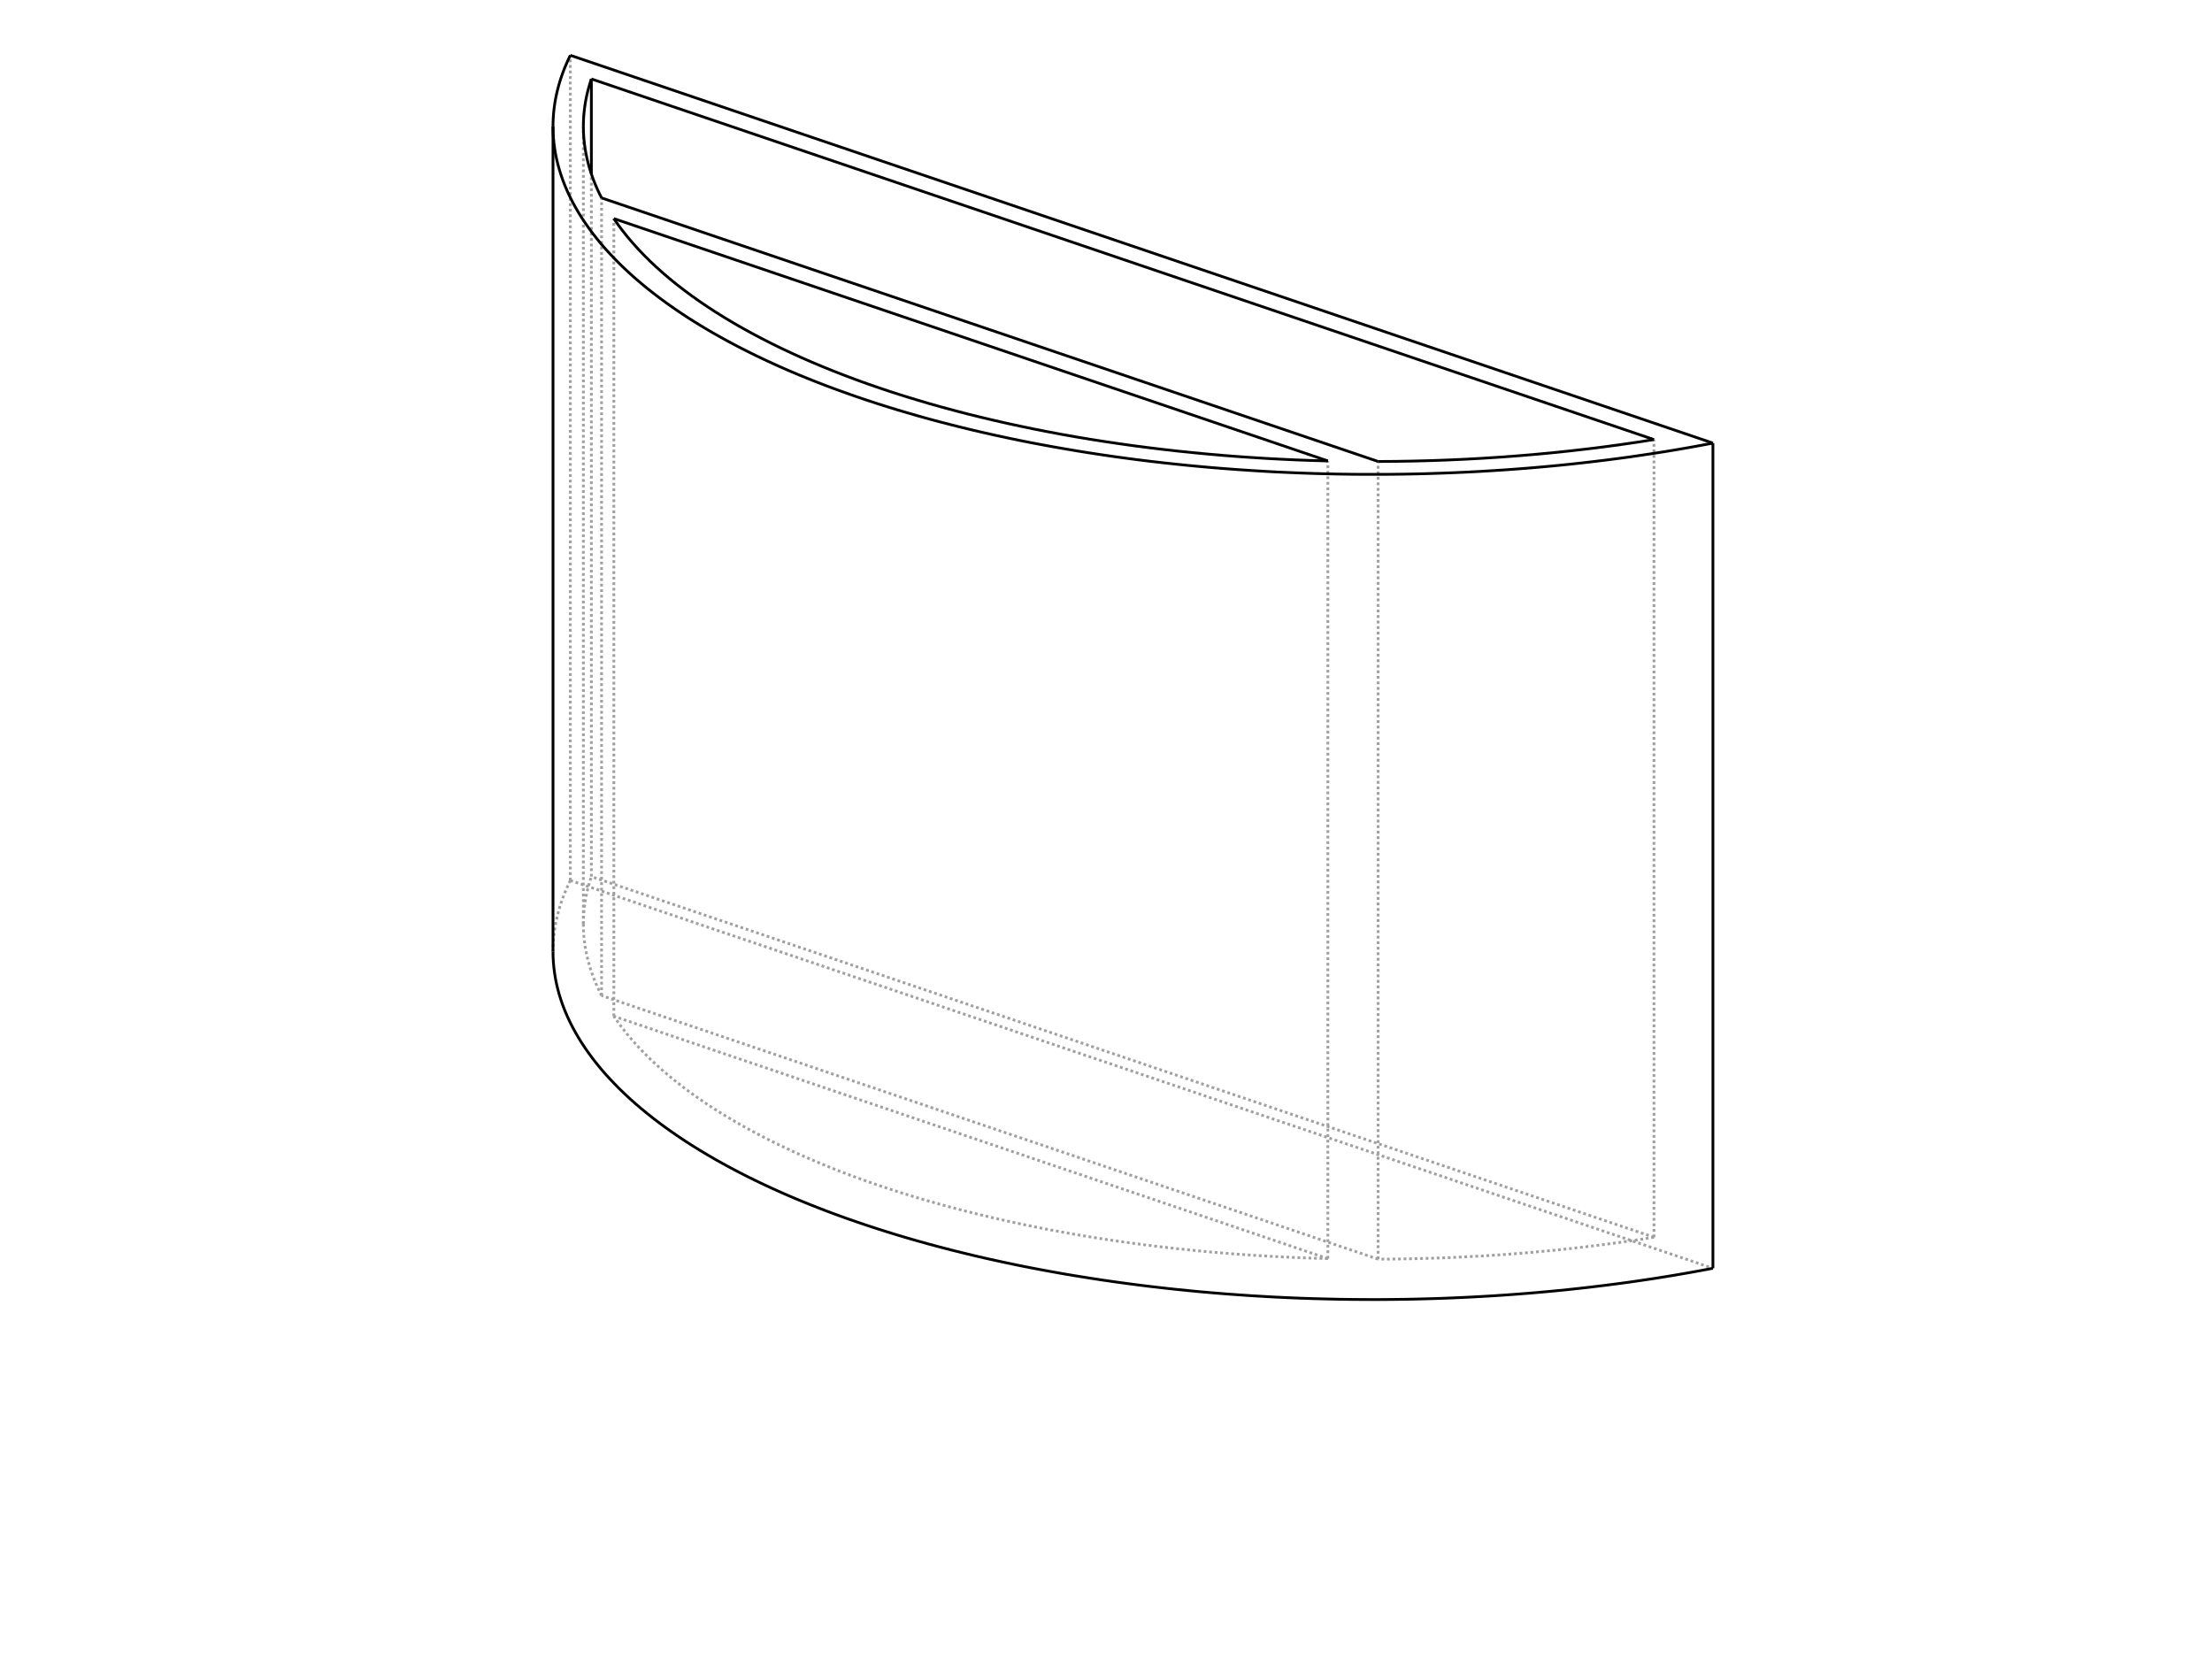
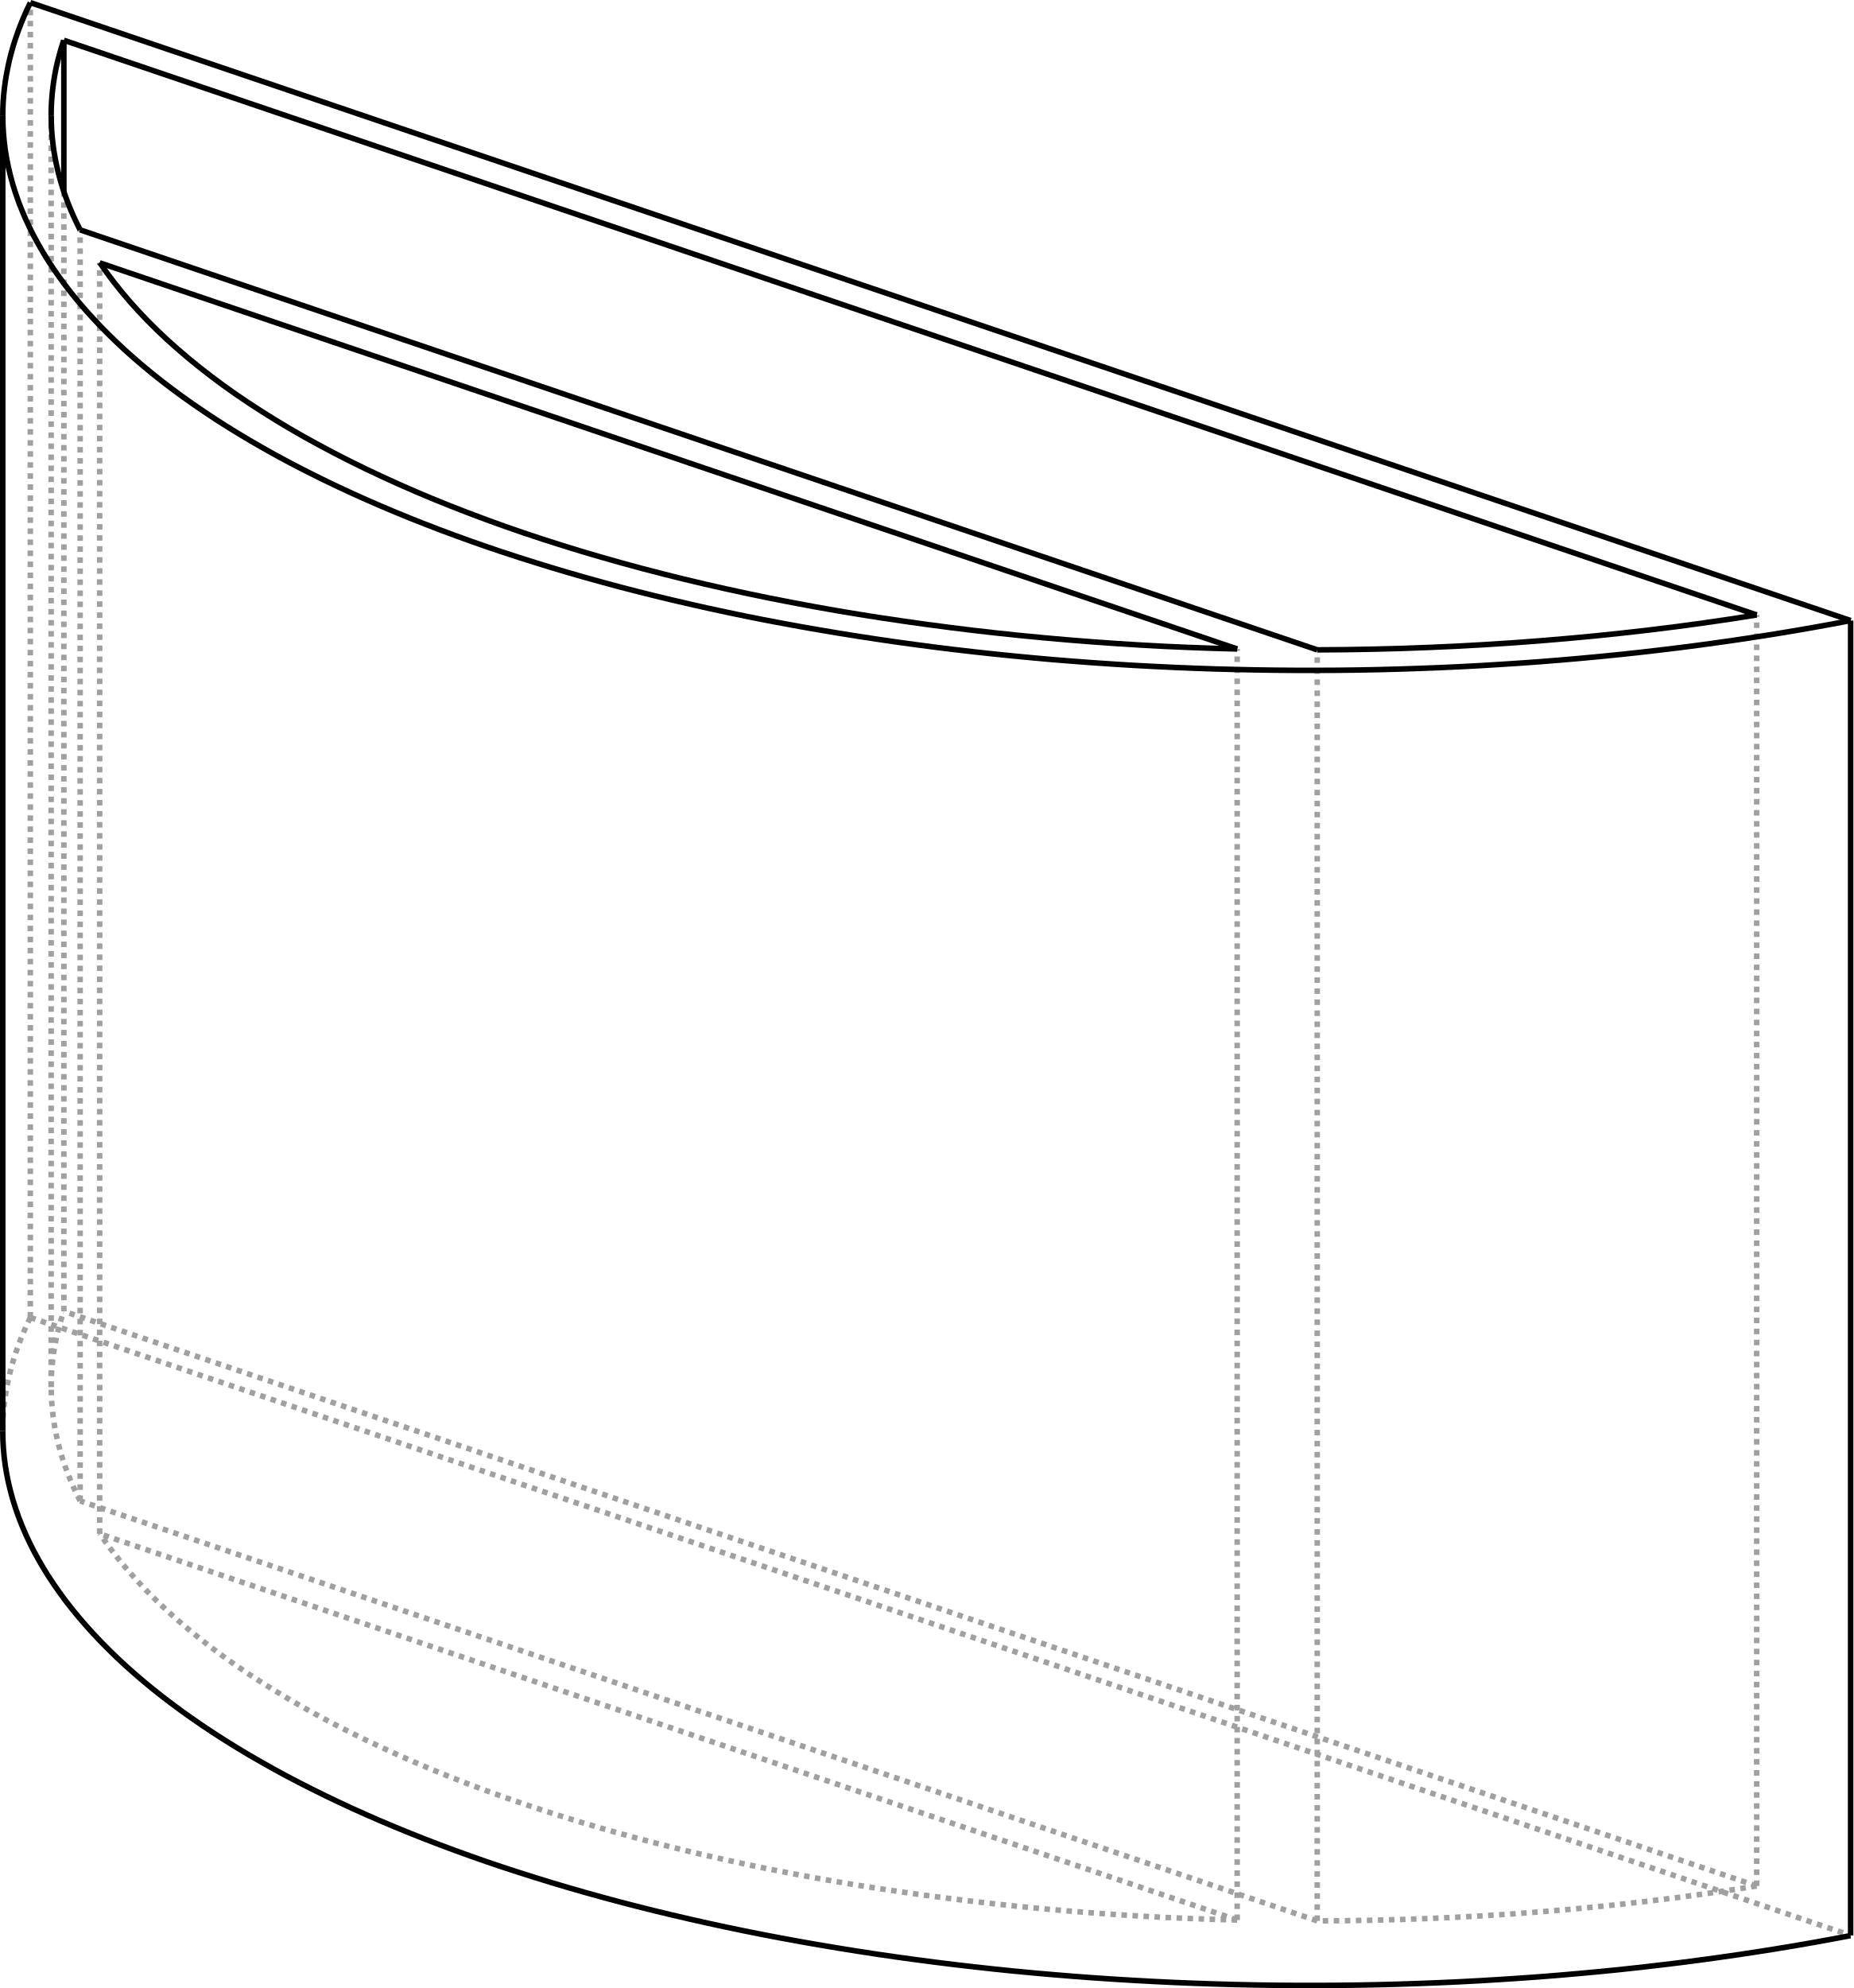
- <svg xmlns="http://www.w3.org/2000/svg" width="800.0" height="600.0">
-   <g transform="scale(10.98545, -10.98545)   translate(32.96188,-24.23903)" stroke-width="0.091" fill="none">
-     <g stroke="rgb(160,160,160)" fill="none" stroke-dasharray="0.091,0.091">
-       <path d="M-14.186,-4.748 L-14.255,-4.892 L-14.319,-5.037 L-14.379,-5.182 L-14.435,-5.328 L-14.486,-5.474 L-14.533,-5.62 L-14.575,-5.766 L-14.613,-5.912 L-14.647,-6.059 L-14.676,-6.206 L-14.7,-6.353 L-14.72,-6.5 L-14.736,-6.648 L-14.747,-6.795 L-14.754,-6.942 L-14.756,-7.09 " />
-       <path d="M-14.186,-4.748 L-14.186,22.418 " />
-       <path d="M-14.186,-4.748 L23.431,-17.515 " />
-       <path d="M-13.493,-4.62 L-13.493,18.513 " />
-       <path d="M-13.157,-8.538 L-13.229,-8.393 L-13.297,-8.247 L-13.36,-8.102 L-13.419,-7.955 L-13.472,-7.809 L-13.522,-7.662 L-13.566,-7.515 L-13.606,-7.368 L-13.641,-7.22 L-13.671,-7.073 L-13.697,-6.925 L-13.718,-6.777 L-13.735,-6.629 L-13.747,-6.481 L-13.754,-6.332 L-13.756,-6.184 " />
-       <path d="M-13.756,-6.184 L-13.755,-6.086 L-13.752,-5.988 L-13.747,-5.89 L-13.74,-5.792 L-13.73,-5.694 L-13.719,-5.596 L-13.706,-5.498 L-13.69,-5.4 L-13.673,-5.303 L-13.653,-5.205 L-13.632,-5.107 L-13.608,-5.01 L-13.555,-4.815 L-13.493,-4.62 " />
-       <path d="M-13.157,-8.538 L-13.157,17.723 " />
-       <path d="M21.49,-16.494 L21.49,9.767 " />
-       <path d="M21.49,-16.494 L-13.493,-4.62 " />
-       <path d="M12.408,-17.215 L12.408,9.046 " />
-       <path d="M21.49,-16.494 L20.945,-16.579 L20.395,-16.659 L19.842,-16.733 L19.285,-16.803 L18.725,-16.867 L18.161,-16.926 L17.594,-16.979 L17.025,-17.027 L16.453,-17.07 L15.879,-17.107 L15.303,-17.138 L14.726,-17.165 L14.148,-17.185 L13.568,-17.201 L12.988,-17.211 L12.408,-17.215 " />
-       <path d="M12.408,-17.215 L-13.157,-8.538 " />
-       <path d="M-12.753,-9.218 L-12.753,17.042 " />
-       <path d="M10.754,-17.197 L10.254,-17.183 L9.754,-17.164 L9.255,-17.142 L8.757,-17.115 L8.261,-17.085 L7.766,-17.05 L7.273,-17.012 L6.781,-16.969 L6.292,-16.922 L5.805,-16.871 L5.32,-16.817 L4.838,-16.758 L4.358,-16.695 L3.882,-16.629 L3.408,-16.559 L2.938,-16.484 L2.471,-16.406 L2.008,-16.324 L1.549,-16.239 L1.094,-16.149 L0.643,-16.056 L0.196,-15.959 L-0.246,-15.859 L-0.684,-15.755 L-1.116,-15.647 L-1.544,-15.536 L-1.967,-15.422 L-2.384,-15.303 L-2.796,-15.182 L-3.203,-15.057 L-3.603,-14.929 L-3.998,-14.798 L-4.387,-14.663 L-4.769,-14.526 L-5.145,-14.385 L-5.515,-14.241 L-5.878,-14.094 L-6.234,-13.944 L-6.584,-13.792 L-6.926,-13.636 L-7.262,-13.478 L-7.59,-13.317 L-7.91,-13.153 L-8.223,-12.987 L-8.529,-12.818 L-8.827,-12.647 L-9.117,-12.473 L-9.399,-12.297 L-9.673,-12.119 L-9.938,-11.938 L-10.196,-11.756 L-10.445,-11.571 L-10.686,-11.384 L-10.918,-11.196 L-11.142,-11.005 L-11.356,-10.813 L-11.563,-10.619 L-11.76,-10.423 L-11.948,-10.226 L-12.127,-10.027 L-12.298,-9.827 L-12.459,-9.625 L-12.536,-9.524 L-12.61,-9.422 L-12.683,-9.32 L-12.753,-9.218 " />
-       <path d="M10.754,-17.197 L10.754,9.064 " />
-       <path d="M10.754,-17.197 L-12.753,-9.218 " />
-       <path d="M-13.756,-6.184 L-13.756,20.076 " />
+ <svg xmlns="http://www.w3.org/2000/svg" width="336.602" height="360.972" version="1.1" id="svg32">
+   <defs id="defs32" />
+   <g transform="matrix(8.78836,0,0,-8.78836,130.1808,197.4948)" stroke-width="0.114" fill="none" id="g32">
+     <g stroke="#a0a0a0" fill="none" stroke-dasharray="0.114, 0.114" id="g17">
+       <path d="m -14.186,-4.748 -0.069,-0.144 -0.064,-0.145 -0.06,-0.145 -0.056,-0.146 -0.051,-0.146 -0.047,-0.146 -0.042,-0.146 -0.038,-0.147 -0.033,-0.147 -0.029,-0.147 -0.025,-0.147 -0.02,-0.147 -0.016,-0.147 -0.011,-0.147 -0.007,-0.147 -0.002,-0.147" id="path1" />
+       <path d="M -14.186,-4.748 V 22.418" id="path2" />
+       <path d="M -14.186,-4.748 23.431,-17.515" id="path3" />
+       <path d="M -13.493,-4.62 V 18.513" id="path4" />
+       <path d="m -13.157,-8.538 -0.072,0.145 -0.068,0.145 -0.063,0.146 -0.058,0.146 -0.054,0.146 -0.049,0.147 -0.044,0.147 -0.04,0.147 -0.035,0.147 -0.03,0.148 -0.026,0.148 -0.021,0.148 -0.016,0.148 -0.012,0.148 -0.007,0.148 -0.002,0.148" id="path5" />
+       <path d="m -13.756,-6.184 10e-4,0.098 0.003,0.098 0.005,0.098 0.007,0.098 0.009,0.098 0.011,0.098 0.013,0.098 0.015,0.098 0.017,0.098 0.019,0.098 0.022,0.098 0.024,0.098 0.053,0.195 0.061,0.194" id="path6" />
+       <path d="M -13.157,-8.538 V 17.723" id="path7" />
+       <path d="M 21.49,-16.494 V 9.767" id="path8" />
+       <path d="M 21.49,-16.494 -13.493,-4.62" id="path9" />
+       <path d="M 12.408,-17.215 V 9.046" id="path10" />
+       <path d="m 21.49,-16.494 -0.545,-0.085 -0.549,-0.08 -0.553,-0.075 -0.557,-0.069 -0.561,-0.064 -0.564,-0.059 -0.567,-0.053 -0.569,-0.048 -0.572,-0.043 -0.574,-0.037 -0.576,-0.032 -0.577,-0.026 -0.578,-0.021 -0.579,-0.015 -0.58,-0.01 -0.58,-0.004" id="path11" />
+       <path d="m 12.408,-17.215 -25.565,8.677" id="path12" />
+       <path d="M -12.753,-9.218 V 17.042" id="path13" />
+       <path d="m 10.754,-17.197 -0.501,0.014 -0.5,0.018 -0.499,0.022 -0.498,0.027 -0.496,0.031 -0.495,0.035 -0.493,0.039 -0.491,0.043 -0.489,0.047 -0.487,0.051 -0.485,0.055 -0.482,0.059 -0.479,0.063 -0.477,0.067 -0.473,0.07 -0.47,0.074 -0.467,0.078 -0.463,0.082 -0.459,0.086 -0.455,0.089 -0.451,0.093 -0.447,0.097 -0.442,0.1 -0.438,0.104 -0.433,0.108 -0.428,0.111 -0.423,0.115 -0.417,0.118 -0.412,0.121 -0.406,0.125 -0.401,0.128 -0.395,0.131 -0.389,0.135 -0.382,0.138 -0.376,0.141 -0.37,0.144 -0.363,0.147 -0.356,0.15 -0.349,0.153 -0.342,0.156 -0.335,0.158 -0.328,0.161 -0.321,0.164 -0.313,0.166 -0.306,0.169 -0.298,0.171 -0.29,0.174 -0.282,0.176 -0.274,0.178 -0.266,0.18 -0.258,0.183 -0.249,0.185 -0.241,0.187 -0.232,0.189 -0.224,0.191 -0.215,0.192 -0.206,0.194 -0.197,0.196 -0.188,0.197 -0.179,0.199 -0.17,0.2 -0.161,0.202 -0.077,0.101 -0.075,0.102 -0.072,0.102 -0.07,0.102" id="path14" />
+       <path d="M 10.754,-17.197 V 9.064" id="path15" />
+       <path d="m 10.754,-17.197 -23.507,7.979" id="path16" />
+       <path d="M -13.756,-6.184 V 20.076" id="path17" />
    </g>
-     <g stroke="rgb(0,0,0)" fill="none">
-       <path d="M23.431,9.651 L23.046,9.578 L22.659,9.508 L22.269,9.44 L21.876,9.375 L21.481,9.313 L21.084,9.253 L20.685,9.195 L20.283,9.141 L19.88,9.089 L19.475,9.04 L19.068,8.993 L18.659,8.949 L18.249,8.908 L17.838,8.87 L17.425,8.834 L17.01,8.801 L16.595,8.771 L16.179,8.744 L15.761,8.719 L15.343,8.697 L14.924,8.678 L14.504,8.662 L14.084,8.648 L13.663,8.637 L13.242,8.629 L12.821,8.624 L12.4,8.622 L11.978,8.622 L11.557,8.625 L11.135,8.631 L10.715,8.64 L10.294,8.651 L9.874,8.666 L9.454,8.683 L9.035,8.702 L8.617,8.725 L8.2,8.751 L7.784,8.779 L7.369,8.81 L6.955,8.843 L6.542,8.88 L6.131,8.919 L5.721,8.961 L5.313,9.005 L4.907,9.052 L4.502,9.102 L4.099,9.155 L3.698,9.21 L3.3,9.268 L2.903,9.329 L2.509,9.392 L2.117,9.458 L1.728,9.526 L1.341,9.597 L0.956,9.67 L0.575,9.746 L0.196,9.825 L-0.179,9.906 L-0.552,9.989 L-0.922,10.075 L-1.288,10.164 L-1.651,10.255 L-2.011,10.348 L-2.367,10.443 L-2.719,10.541 L-3.068,10.642 L-3.414,10.744 L-3.755,10.849 L-4.093,10.956 L-4.426,11.065 L-4.756,11.177 L-5.081,11.291 L-5.402,11.406 L-5.719,11.524 L-6.031,11.644 L-6.339,11.766 L-6.643,11.89 L-6.942,12.016 L-7.236,12.144 L-7.525,12.274 L-7.81,12.406 L-8.09,12.54 L-8.364,12.676 L-8.634,12.813 L-8.899,12.952 L-9.158,13.093 L-9.413,13.236 L-9.662,13.38 L-9.905,13.526 L-10.144,13.673 L-10.377,13.822 L-10.604,13.973 L-10.826,14.125 L-11.042,14.278 L-11.252,14.433 L-11.457,14.59 L-11.656,14.747 L-11.849,14.906 L-12.037,15.066 L-12.218,15.228 L-12.393,15.39 L-12.563,15.554 L-12.726,15.719 L-12.883,15.885 L-13.035,16.052 L-13.18,16.22 L-13.318,16.388 L-13.451,16.558 L-13.577,16.729 L-13.697,16.9 L-13.811,17.072 L-13.918,17.245 L-14.019,17.419 L-14.114,17.593 L-14.202,17.768 L-14.284,17.943 L-14.359,18.119 L-14.428,18.296 L-14.49,18.472 L-14.546,18.65 L-14.595,18.827 L-14.638,19.005 L-14.674,19.183 L-14.703,19.362 L-14.726,19.54 L-14.743,19.719 L-14.753,19.898 L-14.756,20.076 " />
-       <path d="M-14.756,20.076 L-14.754,20.224 L-14.747,20.371 L-14.736,20.519 L-14.72,20.666 L-14.7,20.813 L-14.676,20.96 L-14.647,21.107 L-14.613,21.254 L-14.575,21.4 L-14.533,21.547 L-14.486,21.693 L-14.435,21.838 L-14.379,21.984 L-14.319,22.129 L-14.255,22.274 L-14.186,22.418 " />
-       <path d="M23.431,-17.515 L23.431,9.651 " />
-       <path d="M-14.756,-7.09 L-14.753,-7.269 L-14.743,-7.447 L-14.726,-7.626 L-14.703,-7.804 L-14.674,-7.983 L-14.638,-8.161 L-14.595,-8.339 L-14.546,-8.516 L-14.49,-8.694 L-14.428,-8.871 L-14.359,-9.047 L-14.284,-9.223 L-14.202,-9.398 L-14.114,-9.573 L-14.019,-9.747 L-13.918,-9.921 L-13.811,-10.094 L-13.697,-10.266 L-13.577,-10.437 L-13.451,-10.608 L-13.318,-10.778 L-13.18,-10.947 L-13.035,-11.115 L-12.883,-11.281 L-12.726,-11.447 L-12.563,-11.612 L-12.393,-11.776 L-12.218,-11.938 L-12.037,-12.1 L-11.849,-12.26 L-11.656,-12.419 L-11.457,-12.577 L-11.252,-12.733 L-11.042,-12.888 L-10.826,-13.041 L-10.604,-13.193 L-10.377,-13.344 L-10.144,-13.493 L-9.905,-13.64 L-9.662,-13.786 L-9.413,-13.931 L-9.158,-14.073 L-8.899,-14.214 L-8.634,-14.353 L-8.364,-14.491 L-8.09,-14.626 L-7.81,-14.76 L-7.525,-14.892 L-7.236,-15.022 L-6.942,-15.15 L-6.643,-15.276 L-6.339,-15.4 L-6.031,-15.522 L-5.719,-15.642 L-5.402,-15.76 L-5.081,-15.876 L-4.756,-15.989 L-4.426,-16.101 L-4.093,-16.21 L-3.755,-16.317 L-3.414,-16.422 L-3.068,-16.525 L-2.719,-16.625 L-2.367,-16.723 L-2.011,-16.818 L-1.651,-16.912 L-1.288,-17.002 L-0.922,-17.091 L-0.552,-17.177 L-0.179,-17.26 L0.196,-17.341 L0.575,-17.42 L0.956,-17.496 L1.341,-17.569 L1.728,-17.64 L2.117,-17.709 L2.509,-17.774 L2.903,-17.837 L3.3,-17.898 L3.698,-17.956 L4.099,-18.011 L4.502,-18.064 L4.907,-18.114 L5.313,-18.161 L5.721,-18.206 L6.131,-18.247 L6.542,-18.287 L6.955,-18.323 L7.369,-18.357 L7.784,-18.387 L8.2,-18.416 L8.617,-18.441 L9.035,-18.464 L9.454,-18.484 L9.874,-18.501 L10.294,-18.515 L10.715,-18.526 L11.135,-18.535 L11.557,-18.541 L11.978,-18.544 L12.4,-18.545 L12.821,-18.542 L13.242,-18.537 L13.663,-18.529 L14.084,-18.518 L14.504,-18.505 L14.924,-18.488 L15.343,-18.469 L15.761,-18.447 L16.179,-18.423 L16.595,-18.395 L17.01,-18.365 L17.425,-18.332 L17.838,-18.296 L18.249,-18.258 L18.659,-18.217 L19.068,-18.173 L19.475,-18.126 L19.88,-18.077 L20.283,-18.025 L20.685,-17.971 L21.084,-17.913 L21.481,-17.854 L21.876,-17.791 L22.269,-17.726 L22.659,-17.658 L23.046,-17.588 L23.431,-17.515 " />
-       <path d="M-14.186,22.418 L23.431,9.651 " />
-       <path d="M-13.157,17.723 L-13.229,17.868 L-13.297,18.013 L-13.36,18.159 L-13.419,18.305 L-13.472,18.452 L-13.522,18.598 L-13.566,18.746 L-13.606,18.893 L-13.641,19.04 L-13.671,19.188 L-13.697,19.336 L-13.718,19.484 L-13.735,19.632 L-13.747,19.78 L-13.754,19.928 L-13.756,20.076 " />
-       <path d="M-13.756,20.076 L-13.755,20.175 L-13.752,20.273 L-13.747,20.371 L-13.74,20.469 L-13.73,20.567 L-13.719,20.665 L-13.706,20.762 L-13.69,20.86 L-13.673,20.958 L-13.653,21.056 L-13.632,21.153 L-13.608,21.251 L-13.555,21.446 L-13.493,21.64 " />
-       <path d="M-13.157,17.723 L12.408,9.046 " />
-       <path d="M21.49,9.767 L20.945,9.682 L20.395,9.602 L19.842,9.527 L19.285,9.458 L18.725,9.394 L18.161,9.335 L17.594,9.282 L17.025,9.234 L16.453,9.191 L15.879,9.154 L15.303,9.122 L14.726,9.096 L14.148,9.075 L13.568,9.06 L12.988,9.05 L12.408,9.046 " />
-       <path d="M-13.493,21.64 L21.49,9.767 " />
-       <path d="M10.754,9.064 L10.254,9.078 L9.754,9.096 L9.255,9.119 L8.757,9.145 L8.261,9.176 L7.766,9.21 L7.273,9.249 L6.781,9.292 L6.292,9.339 L5.805,9.389 L5.32,9.444 L4.838,9.503 L4.358,9.565 L3.882,9.632 L3.408,9.702 L2.938,9.776 L2.471,9.854 L2.008,9.936 L1.549,10.022 L1.094,10.111 L0.643,10.205 L0.196,10.301 L-0.246,10.402 L-0.684,10.506 L-1.116,10.613 L-1.544,10.725 L-1.967,10.839 L-2.384,10.957 L-2.796,11.079 L-3.203,11.203 L-3.603,11.331 L-3.998,11.463 L-4.387,11.597 L-4.769,11.735 L-5.145,11.876 L-5.515,12.02 L-5.878,12.167 L-6.234,12.316 L-6.584,12.469 L-6.926,12.625 L-7.262,12.783 L-7.59,12.944 L-7.91,13.108 L-8.223,13.274 L-8.529,13.443 L-8.827,13.614 L-9.117,13.788 L-9.399,13.964 L-9.673,14.142 L-9.938,14.322 L-10.196,14.505 L-10.445,14.69 L-10.686,14.876 L-10.918,15.065 L-11.142,15.256 L-11.356,15.448 L-11.563,15.642 L-11.76,15.838 L-11.948,16.035 L-12.127,16.234 L-12.298,16.434 L-12.459,16.635 L-12.536,16.737 L-12.61,16.838 L-12.683,16.94 L-12.753,17.042 " />
-       <path d="M-12.753,17.042 L10.754,9.064 " />
-       <path d="M-13.493,18.513 L-13.493,21.64 " />
-       <path d="M-14.756,-7.09 L-14.756,20.076 " />
+     <g stroke="#000000" fill="none" id="g31">
+       <path d="m 23.431,9.651 -0.385,-0.073 -0.388,-0.07 -0.39,-0.068 -0.393,-0.065 -0.395,-0.062 -0.397,-0.06 -0.399,-0.057 -0.401,-0.055 -0.403,-0.052 -0.405,-0.049 -0.407,-0.047 -0.409,-0.044 -0.41,-0.041 -0.412,-0.038 -0.413,-0.036 -0.414,-0.033 -0.415,-0.03 -0.416,-0.027 -0.417,-0.025 -0.418,-0.022 -0.419,-0.019 -0.42,-0.016 -0.42,-0.014 -0.421,-0.011 -0.421,-0.008 -0.421,-0.005 -0.421,-0.002 -0.421,3.657e-4 -0.421,0.003 -0.421,0.006 -0.421,0.009 L 10.294,8.651 9.874,8.666 9.454,8.683 9.035,8.703 8.617,8.725 8.2,8.751 7.784,8.779 7.369,8.81 6.955,8.843 6.542,8.88 6.131,8.919 5.721,8.961 5.313,9.005 4.907,9.052 4.502,9.102 4.099,9.155 3.698,9.21 3.3,9.268 2.903,9.329 2.509,9.392 2.117,9.458 1.728,9.526 1.341,9.597 0.956,9.67 0.575,9.746 0.196,9.825 l -0.376,0.081 -0.373,0.084 -0.37,0.086 -0.366,0.088 -0.363,0.091 -0.36,0.093 -0.356,0.096 -0.353,0.098 -0.349,0.1 -0.345,0.103 -0.341,0.105 -0.338,0.107 -0.334,0.109 -0.329,0.111 -0.325,0.114 -0.321,0.116 -0.317,0.118 -0.312,0.12 -0.308,0.122 -0.303,0.124 -0.299,0.126 -0.294,0.128 -0.289,0.13 -0.285,0.132 -0.28,0.134 -0.275,0.136 -0.27,0.137 -0.265,0.139 -0.26,0.141 -0.254,0.143 -0.249,0.144 -0.244,0.146 -0.238,0.147 -0.233,0.149 -0.227,0.151 -0.222,0.152 -0.216,0.153 -0.21,0.155 -0.205,0.156 -0.199,0.158 -0.193,0.159 -0.187,0.16 -0.181,0.161 -0.175,0.163 -0.169,0.164 -0.163,0.165 -0.157,0.166 -0.151,0.167 -0.145,0.168 -0.139,0.169 -0.133,0.17 -0.126,0.171 -0.12,0.171 -0.114,0.172 -0.107,0.173 -0.101,0.174 -0.095,0.174 -0.088,0.175 -0.082,0.175 -0.075,0.176 -0.069,0.176 -0.062,0.177 -0.056,0.177 -0.049,0.178 -0.043,0.178 -0.036,0.178 -0.03,0.178 -0.023,0.179 -0.016,0.179 -0.01,0.179 -0.003,0.179" id="path18" />
+       <path d="m -14.756,20.076 0.002,0.147 0.007,0.147 0.011,0.147 0.016,0.147 0.02,0.147 0.025,0.147 0.029,0.147 0.033,0.147 0.038,0.147 0.042,0.146 0.047,0.146 0.051,0.146 0.056,0.146 0.06,0.145 0.064,0.145 0.069,0.144" id="path19" />
+       <path d="M 23.431,-17.515 V 9.651" id="path20" />
+       <path d="m -14.756,-7.09 0.003,-0.179 0.01,-0.179 0.016,-0.179 0.023,-0.179 0.03,-0.178 0.036,-0.178 0.043,-0.178 0.049,-0.178 0.056,-0.177 0.062,-0.177 0.069,-0.176 0.075,-0.176 0.082,-0.175 0.088,-0.175 0.095,-0.174 0.101,-0.174 0.107,-0.173 0.114,-0.172 0.12,-0.171 0.126,-0.171 0.133,-0.17 0.139,-0.169 0.145,-0.168 0.151,-0.167 0.157,-0.166 0.163,-0.165 0.169,-0.164 0.175,-0.163 0.181,-0.161 0.187,-0.16 0.193,-0.159 0.199,-0.158 0.205,-0.156 0.21,-0.155 0.216,-0.153 0.222,-0.152 0.227,-0.151 0.233,-0.149 0.238,-0.147 0.244,-0.146 0.249,-0.144 0.254,-0.143 0.26,-0.141 0.265,-0.139 0.27,-0.137 0.275,-0.136 0.28,-0.134 0.285,-0.132 0.289,-0.13 0.294,-0.128 0.299,-0.126 0.303,-0.124 0.308,-0.122 0.312,-0.12 0.317,-0.118 0.321,-0.116 0.325,-0.114 0.329,-0.111 0.334,-0.109 0.338,-0.107 0.341,-0.105 0.345,-0.103 0.349,-0.1 0.353,-0.098 0.356,-0.096 0.36,-0.093 0.363,-0.091 0.366,-0.088 0.37,-0.086 0.373,-0.084 0.376,-0.081 0.379,-0.079 0.381,-0.076 0.384,-0.073 0.387,-0.071 0.389,-0.068 0.392,-0.066 0.394,-0.063 0.397,-0.061 0.399,-0.058 0.401,-0.055 0.403,-0.053 0.405,-0.05 0.406,-0.047 0.408,-0.045 0.41,-0.042 0.411,-0.039 0.413,-0.036 0.414,-0.034 0.415,-0.031 0.416,-0.028 0.417,-0.025 0.418,-0.023 0.419,-0.02 0.42,-0.017 0.42,-0.014 0.421,-0.012 0.421,-0.009 0.421,-0.006 0.421,-0.003 0.421,-3.66e-4 0.421,0.002 0.421,0.005 0.421,0.008 0.421,0.011 0.42,0.014 0.42,0.016 0.419,0.019 0.418,0.022 0.417,0.025 0.416,0.027 0.415,0.03 0.414,0.033 0.413,0.036 0.412,0.038 0.41,0.041 0.409,0.044 0.407,0.047 0.405,0.049 0.403,0.052 0.401,0.055 0.399,0.057 0.397,0.06 0.395,0.062 0.393,0.065 0.39,0.068 0.388,0.07 0.385,0.073" id="path21" />
+       <path d="M -14.186,22.418 23.431,9.651" id="path22" />
+       <path d="m -13.157,17.723 -0.072,0.145 -0.068,0.145 -0.063,0.146 -0.058,0.146 -0.054,0.146 -0.049,0.147 -0.044,0.147 -0.04,0.147 -0.035,0.147 -0.03,0.148 -0.026,0.148 -0.021,0.148 -0.016,0.148 -0.012,0.148 -0.007,0.148 -0.002,0.148" id="path23" />
+       <path d="m -13.756,20.076 10e-4,0.098 0.003,0.098 0.005,0.098 0.007,0.098 0.009,0.098 0.011,0.098 0.013,0.098 0.015,0.098 0.017,0.098 0.019,0.098 0.022,0.098 0.024,0.098 0.053,0.195 0.061,0.194" id="path24" />
+       <path d="M -13.157,17.723 12.408,9.046" id="path25" />
+       <path d="m 21.49,9.767 -0.545,-0.085 -0.549,-0.08 -0.553,-0.075 -0.557,-0.069 -0.561,-0.064 -0.564,-0.059 -0.567,-0.053 -0.569,-0.048 -0.572,-0.043 -0.574,-0.037 -0.576,-0.032 -0.577,-0.026 -0.578,-0.021 -0.579,-0.015 -0.58,-0.01 -0.58,-0.004" id="path26" />
+       <path d="M -13.493,21.64 21.49,9.767" id="path27" />
+       <path d="m 10.754,9.064 -0.501,0.014 -0.5,0.018 -0.499,0.022 -0.498,0.027 -0.496,0.031 -0.495,0.035 -0.493,0.039 -0.491,0.043 -0.489,0.047 -0.487,0.051 -0.485,0.055 -0.482,0.059 -0.479,0.063 -0.477,0.067 -0.473,0.07 -0.47,0.074 -0.467,0.078 -0.463,0.082 -0.459,0.086 -0.455,0.089 -0.451,0.093 -0.447,0.097 -0.442,0.1 -0.438,0.104 -0.433,0.108 -0.428,0.111 -0.423,0.115 -0.417,0.118 -0.412,0.121 -0.406,0.125 -0.401,0.128 -0.395,0.131 -0.389,0.135 -0.382,0.138 -0.376,0.141 -0.37,0.144 -0.363,0.147 -0.356,0.15 -0.349,0.153 -0.342,0.156 -0.335,0.158 -0.328,0.161 -0.321,0.164 -0.313,0.166 -0.306,0.169 -0.298,0.171 -0.29,0.174 -0.282,0.176 -0.274,0.178 -0.266,0.18 -0.258,0.183 -0.249,0.185 -0.241,0.187 -0.232,0.189 -0.224,0.191 -0.215,0.192 -0.206,0.194 -0.197,0.196 -0.188,0.197 -0.179,0.199 -0.17,0.2 -0.161,0.202 -0.077,0.101 -0.075,0.102 -0.072,0.102 -0.07,0.102" id="path28" />
+       <path d="M -12.753,17.042 10.754,9.064" id="path29" />
+       <path d="m -13.493,18.513 v 3.127" id="path30" />
+       <path d="M -14.756,-7.09 V 20.076" id="path31" />
    </g>
  </g>
</svg>
